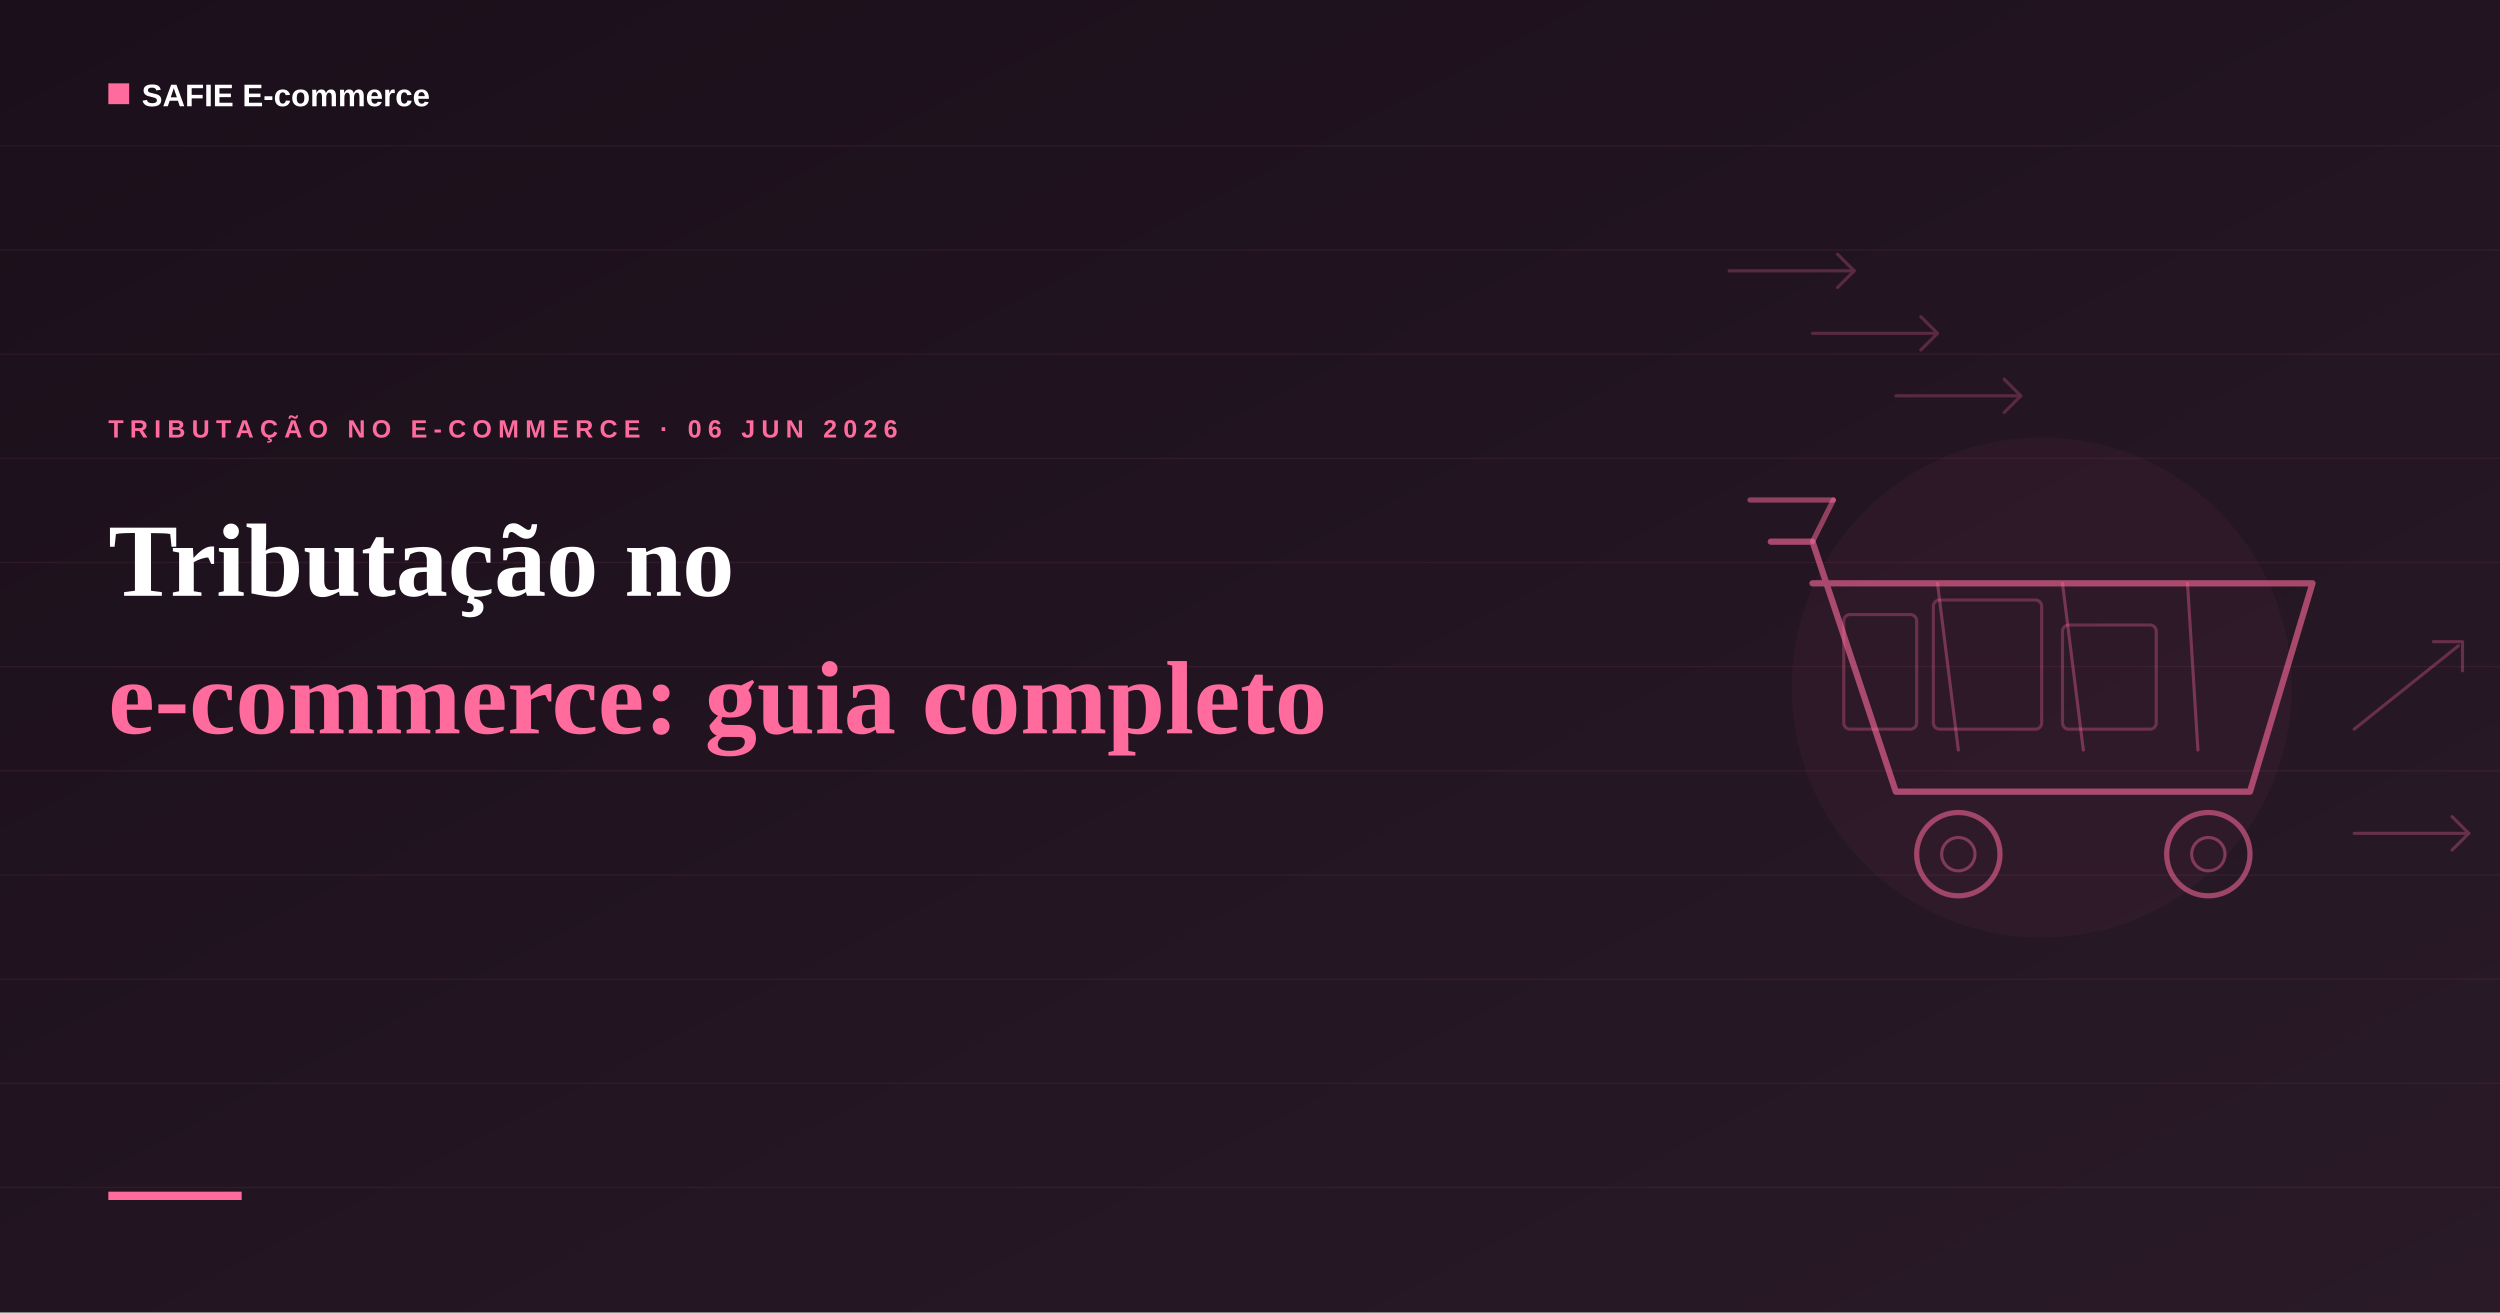
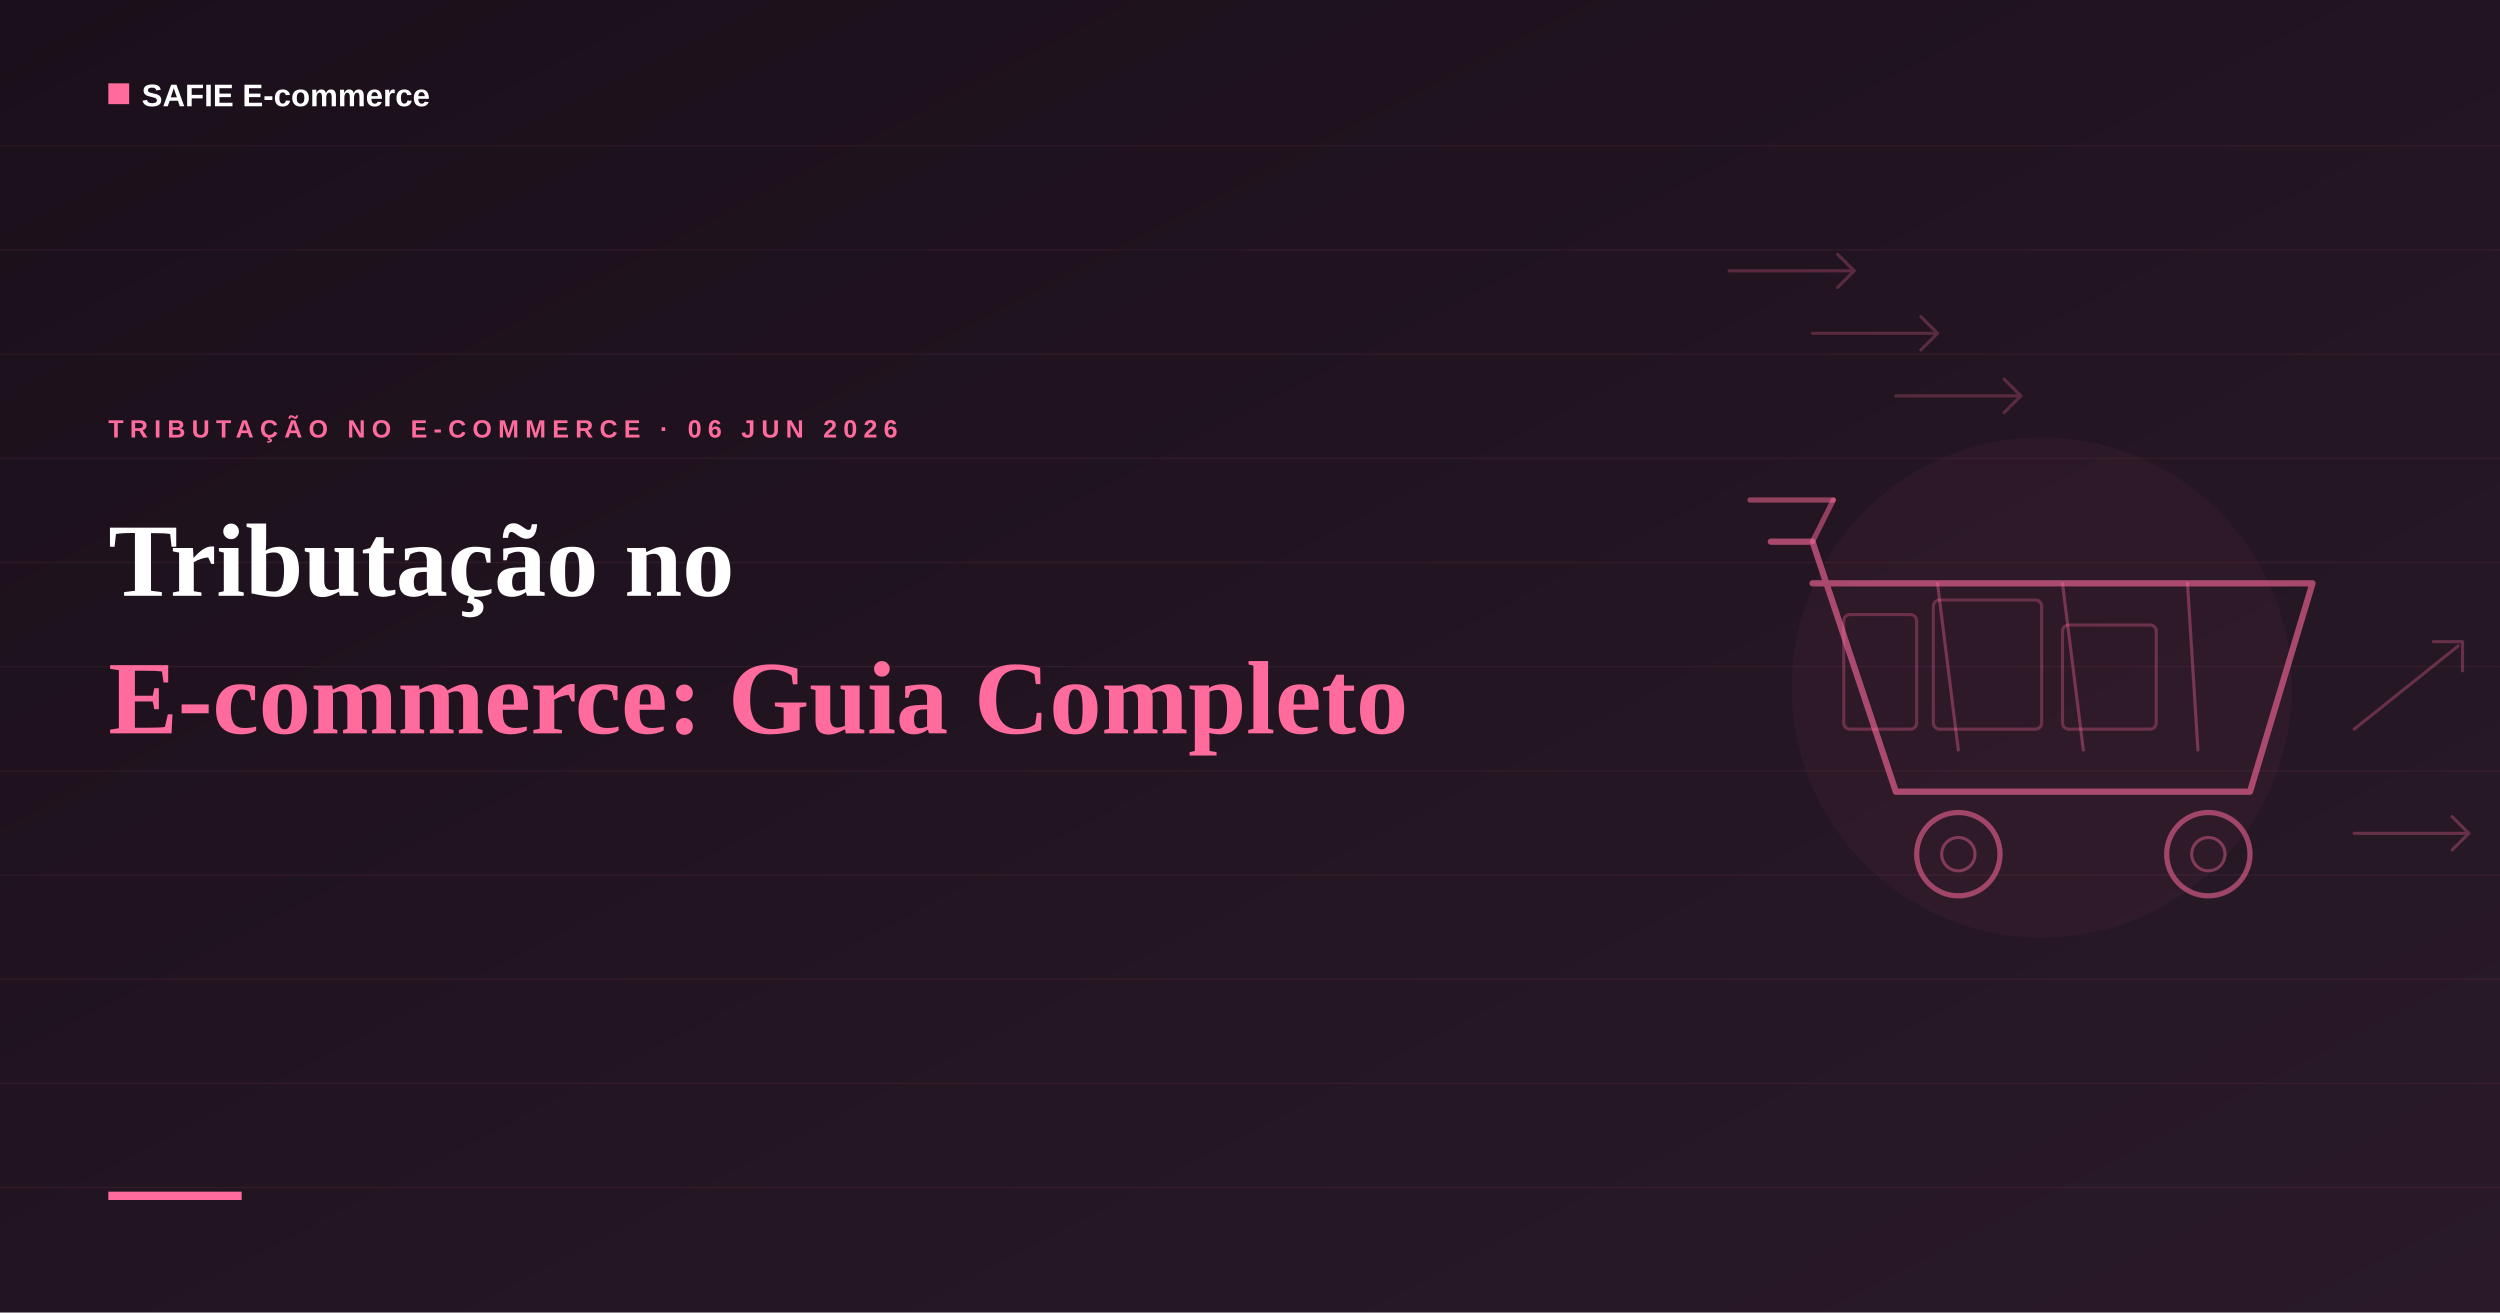
<svg xmlns="http://www.w3.org/2000/svg" viewBox="0 0 1200 630" width="1200" height="630">
  <defs>
    <linearGradient id="bg-grad" x1="0%" y1="0%" x2="100%" y2="100%">
      <stop offset="0%" stop-color="#1a0f1a" />
      <stop offset="100%" stop-color="#2a1a28" />
    </linearGradient>
  </defs>
  <rect width="1200" height="630" fill="url(#bg-grad)" />
  <g stroke="#ff6b9d" stroke-width="0.6" opacity="0.08">
    <line x1="0" y1="70" x2="1200" y2="70" />
    <line x1="0" y1="120" x2="1200" y2="120" />
    <line x1="0" y1="170" x2="1200" y2="170" />
    <line x1="0" y1="220" x2="1200" y2="220" />
    <line x1="0" y1="270" x2="1200" y2="270" />
    <line x1="0" y1="320" x2="1200" y2="320" />
    <line x1="0" y1="370" x2="1200" y2="370" />
    <line x1="0" y1="420" x2="1200" y2="420" />
    <line x1="0" y1="470" x2="1200" y2="470" />
    <line x1="0" y1="520" x2="1200" y2="520" />
    <line x1="0" y1="570" x2="1200" y2="570" />
  </g>
  <g stroke="#ff6b9d" stroke-width="1.5" opacity="0.25" fill="none" stroke-linecap="round" stroke-linejoin="round">
    <line x1="830" y1="130" x2="890" y2="130" />
    <polyline points="882,122 890,130 882,138" />
    <line x1="870" y1="160" x2="930" y2="160" />
    <polyline points="922,152 930,160 922,168" />
    <line x1="910" y1="190" x2="970" y2="190" />
    <polyline points="962,182 970,190 962,198" />
  </g>
  <g stroke="#ff6b9d" fill="none" stroke-linecap="round" stroke-linejoin="round">
    <path d="M 850 260 L 870 260 L 910 380 L 1080 380 L 1110 280 L 870 280" stroke-width="3" opacity="0.6" />
    <line x1="840" y1="240" x2="880" y2="240" stroke-width="2.5" opacity="0.5" />
    <line x1="880" y1="240" x2="870" y2="260" stroke-width="2.5" opacity="0.5" />
    <line x1="930" y1="280" x2="940" y2="360" stroke-width="1.5" opacity="0.35" />
    <line x1="990" y1="280" x2="1000" y2="360" stroke-width="1.5" opacity="0.35" />
    <line x1="1050" y1="280" x2="1055" y2="360" stroke-width="1.5" opacity="0.35" />
    <circle cx="940" cy="410" r="20" stroke-width="2.5" opacity="0.55" />
    <circle cx="940" cy="410" r="8" stroke-width="1.5" opacity="0.4" />
    <circle cx="1060" cy="410" r="20" stroke-width="2.5" opacity="0.55" />
    <circle cx="1060" cy="410" r="8" stroke-width="1.5" opacity="0.4" />
    <rect x="885" y="295" width="35" height="55" rx="3" stroke-width="1.5" opacity="0.3" />
    <rect x="928" y="288" width="52" height="62" rx="3" stroke-width="1.5" opacity="0.3" />
    <rect x="990" y="300" width="45" height="50" rx="3" stroke-width="1.5" opacity="0.3" />
  </g>
  <circle cx="980" cy="330" r="120" fill="#ff6b9d" opacity="0.04" />
  <g stroke="#ff6b9d" stroke-width="1.5" opacity="0.3" fill="none" stroke-linecap="round">
    <line x1="1130" y1="350" x2="1180" y2="310" />
    <polyline points="1168,308 1182,308 1182,322" stroke-linejoin="round" />
    <line x1="1130" y1="400" x2="1185" y2="400" />
    <polyline points="1177,392 1185,400 1177,408" stroke-linejoin="round" />
  </g>
  <rect x="52" y="40" width="10" height="10" fill="#ff6b9d" />
  <text x="68" y="51" fill="#ffffff" font-family="'DM Sans', Arial, sans-serif" font-size="15" font-weight="600">SAFIE E-commerce</text>
  <text x="52" y="210" fill="#ff6b9d" font-family="'DM Sans', Arial, sans-serif" font-size="12" font-weight="600" letter-spacing="3">TRIBUTAÇÃO NO E-COMMERCE · 06 JUN 2026</text>
  <text x="52" y="286" fill="#ffffff" font-family="Georgia, 'Times New Roman', serif" font-size="50" font-weight="700">Tributação no</text>
-   <text x="52" y="352" fill="#ff6b9d" font-family="Georgia, 'Times New Roman', serif" font-size="50" font-weight="700">e-commerce: guia completo</text>
+   <text x="52" y="352" fill="#ff6b9d" font-family="Georgia, 'Times New Roman', serif" font-size="50" font-weight="700">E-commerce: Guia Completo</text>
  <text x="52" y="418" fill="#ff6b9d" font-family="Georgia, 'Times New Roman', serif" font-size="50" font-weight="700" />
  <rect x="52" y="572" width="64" height="4" fill="#ff6b9d" />
</svg>
